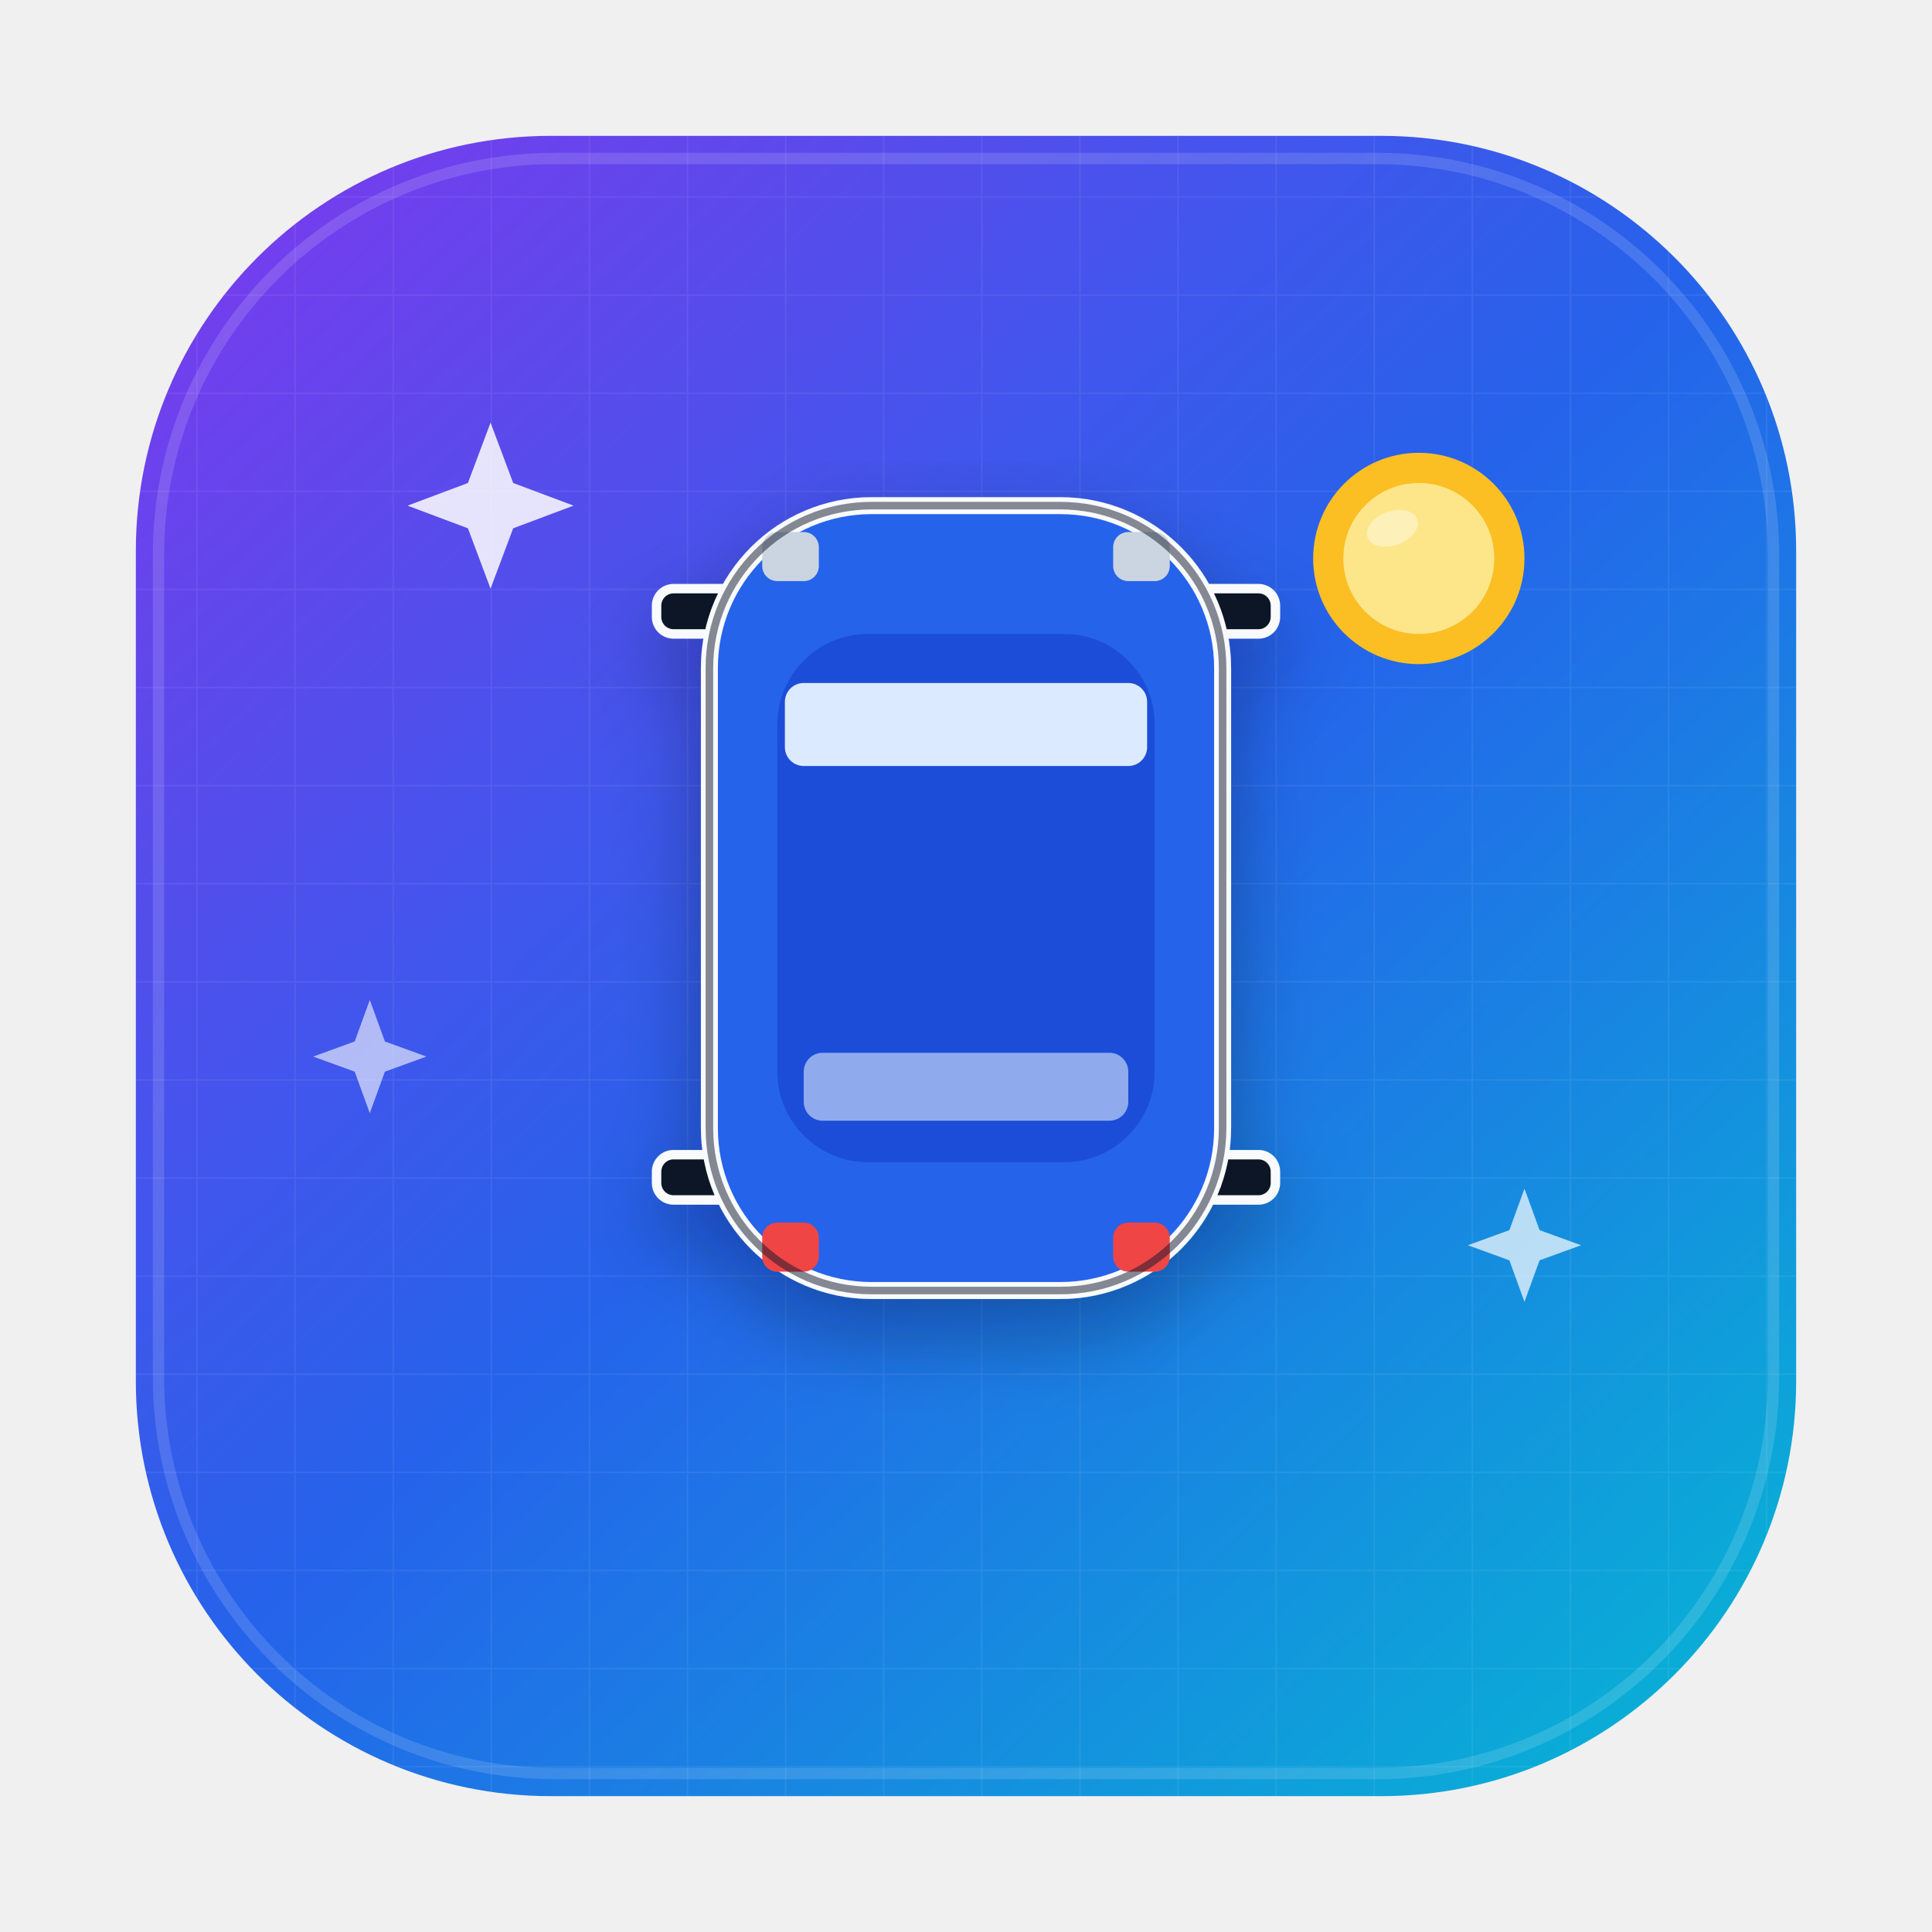
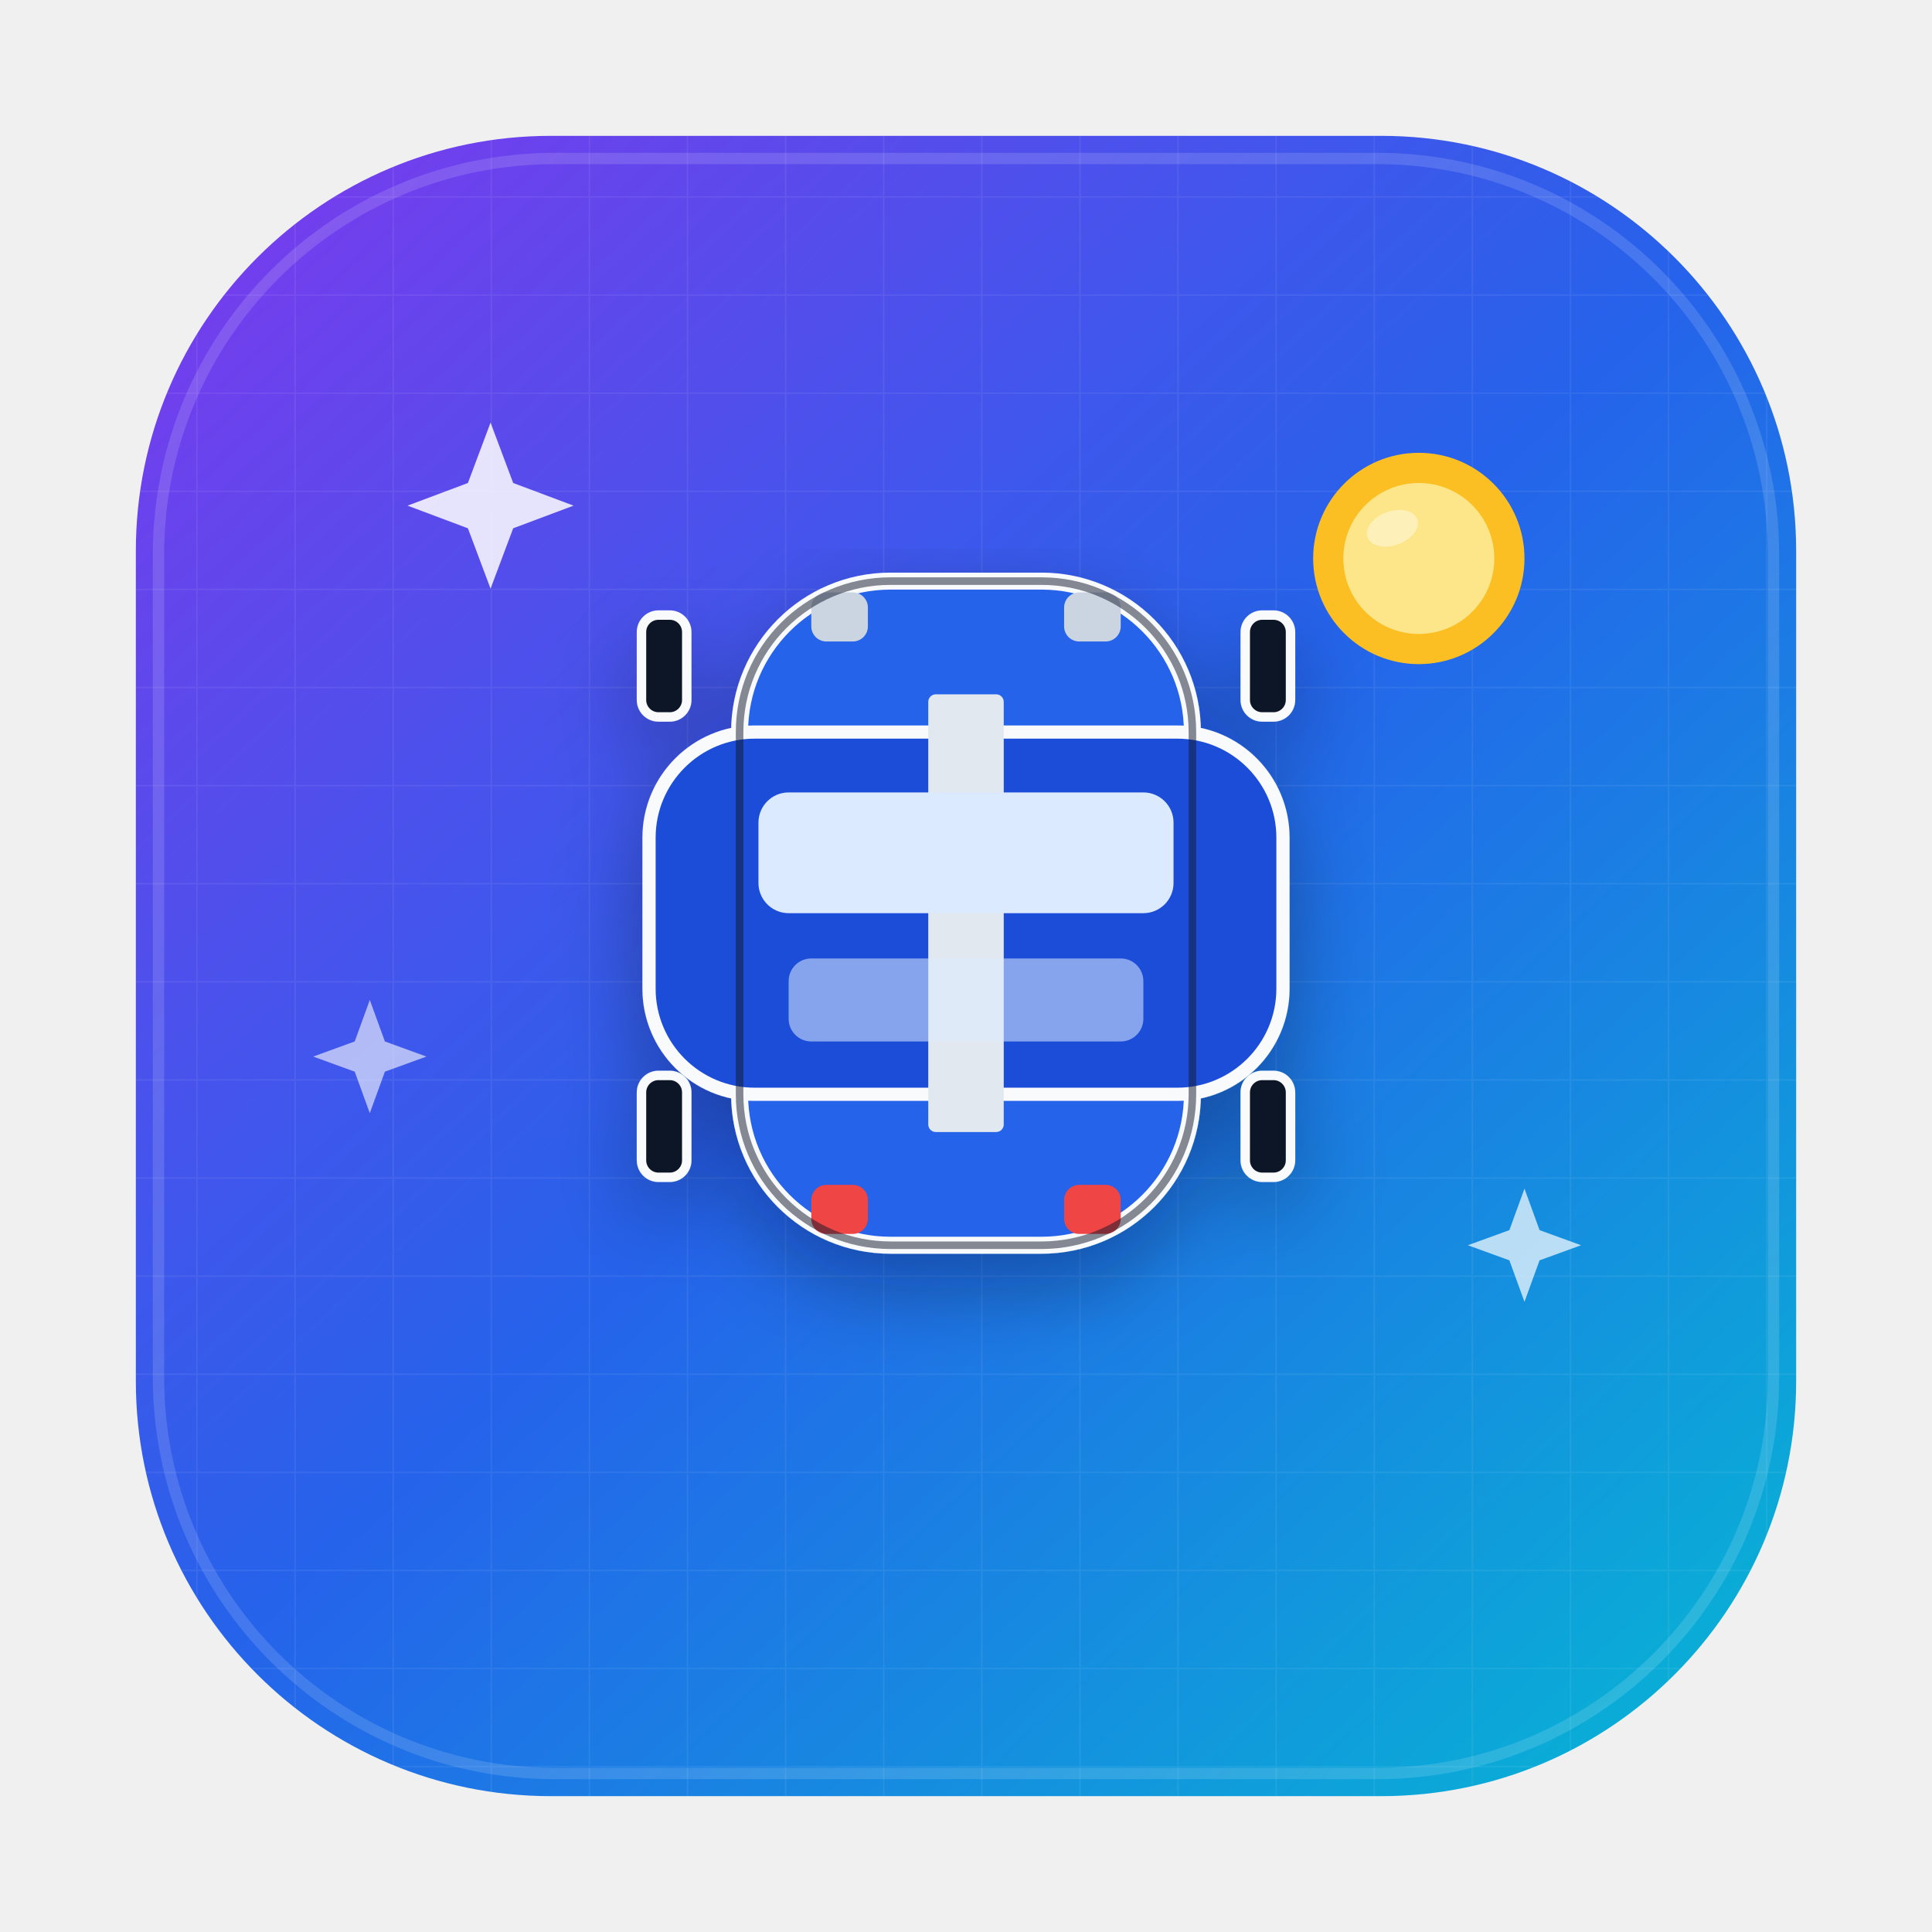
<svg xmlns="http://www.w3.org/2000/svg" width="1024" height="1024" viewBox="0 0 1024 1024" fill="none">
  <defs>
    <linearGradient id="bg" x1="100" y1="72" x2="920" y2="952" gradientUnits="userSpaceOnUse">
      <stop stop-color="#7c3aed" />
      <stop offset="0.5" stop-color="#2563eb" />
      <stop offset="1" stop-color="#06b6d4" />
    </linearGradient>
    <pattern id="grid" width="52" height="52" patternUnits="userSpaceOnUse">
      <path d="M52 0H0V52" stroke="#fff" stroke-opacity="0.07" stroke-width="1.5" />
    </pattern>
    <filter id="sh" filterUnits="objectBoundingBox" x="-15%" y="-10%" width="130%" height="130%">
      <feDropShadow dx="0" dy="18" stdDeviation="22" flood-color="#020617" flood-opacity="0.32" />
    </filter>
  </defs>
  <rect x="72" y="72" width="880" height="880" rx="220" fill="url(#bg)" />
  <rect x="72" y="72" width="880" height="880" rx="220" fill="url(#grid)" />
  <g filter="url(#sh)">
-     <rect x="348" y="312" width="52" height="24" rx="9" fill="#111827" stroke="#f8fafc" stroke-width="5" />
-     <rect x="624" y="312" width="52" height="24" rx="9" fill="#111827" stroke="#f8fafc" stroke-width="5" />
-     <rect x="348" y="612" width="52" height="24" rx="9" fill="#111827" stroke="#f8fafc" stroke-width="5" />
-     <rect x="624" y="612" width="52" height="24" rx="9" fill="#111827" stroke="#f8fafc" stroke-width="5" />
-     <rect x="376" y="268" width="272" height="416" rx="86" fill="#2563eb" stroke="#f8fafc" stroke-width="9" />
-     <rect x="412" y="336" width="200" height="280" rx="48" fill="#1d4ed8" />
-     <rect x="416" y="362" width="192" height="44" rx="10" fill="#dbeafe" />
-     <rect x="426" y="558" width="172" height="36" rx="10" fill="#dbeafe" fill-opacity="0.6" />
-     <rect x="404" y="282" width="30" height="26" rx="8" fill="#cbd5e1" />
-     <rect x="590" y="282" width="30" height="26" rx="8" fill="#cbd5e1" />
-     <rect x="404" y="648" width="30" height="26" rx="8" fill="#ef4444" />
-     <rect x="590" y="648" width="30" height="26" rx="8" fill="#ef4444" />
-     <rect x="376" y="268" width="272" height="416" rx="86" stroke="rgba(15,23,42,0.5)" stroke-width="4" fill="none" />
+     <rect x="340" y="326" width="24" height="54" rx="9" fill="#111827" stroke="#f8fafc" stroke-width="5" />
+     <rect x="660" y="326" width="24" height="54" rx="9" fill="#111827" stroke="#f8fafc" stroke-width="5" />
+     <rect x="340" y="570" width="24" height="54" rx="9" fill="#111827" stroke="#f8fafc" stroke-width="5" />
+     <rect x="660" y="570" width="24" height="54" rx="9" fill="#111827" stroke="#f8fafc" stroke-width="5" />
+     <rect x="392" y="308" width="240" height="352" rx="80" fill="#2563eb" stroke="#f8fafc" stroke-width="9" />
+     <rect x="344" y="388" width="336" height="192" rx="56" fill="#1d4ed8" stroke="#f8fafc" stroke-width="7" />
+     <rect x="492" y="368" width="40" height="232" rx="4" fill="#e2e8f0" />
+     <rect x="402" y="420" width="220" height="64" rx="16" fill="#dbeafe" />
+     <rect x="418" y="508" width="188" height="44" rx="12" fill="#dbeafe" fill-opacity="0.55" />
+     <rect x="430" y="314" width="30" height="26" rx="8" fill="#cbd5e1" />
+     <rect x="564" y="314" width="30" height="26" rx="8" fill="#cbd5e1" />
+     <rect x="430" y="628" width="30" height="26" rx="8" fill="#ef4444" />
+     <rect x="564" y="628" width="30" height="26" rx="8" fill="#ef4444" />
+     <rect x="392" y="308" width="240" height="352" rx="80" stroke="rgba(15,23,42,0.5)" stroke-width="4" fill="none" />
  </g>
  <circle cx="752" cy="296" r="56" fill="#fbbf24" />
  <circle cx="752" cy="296" r="40" fill="#fde68a" />
  <ellipse cx="738" cy="280" rx="14" ry="9" fill="#fff" fill-opacity="0.4" transform="rotate(-20 738 280)" />
  <g fill="#fff">
    <path d="M260 224L272 256L304 268L272 280L260 312L248 280L216 268L248 256Z" fill-opacity="0.85" />
    <path d="M196 530L204 552L226 560L204 568L196 590L188 568L166 560L188 552Z" fill-opacity="0.6" />
    <path d="M808 630L816 652L838 660L816 668L808 690L800 668L778 660L800 652Z" fill-opacity="0.7" />
  </g>
  <rect x="84" y="84" width="856" height="856" rx="210" stroke="#fff" stroke-opacity="0.14" stroke-width="6" fill="none" />
</svg>
